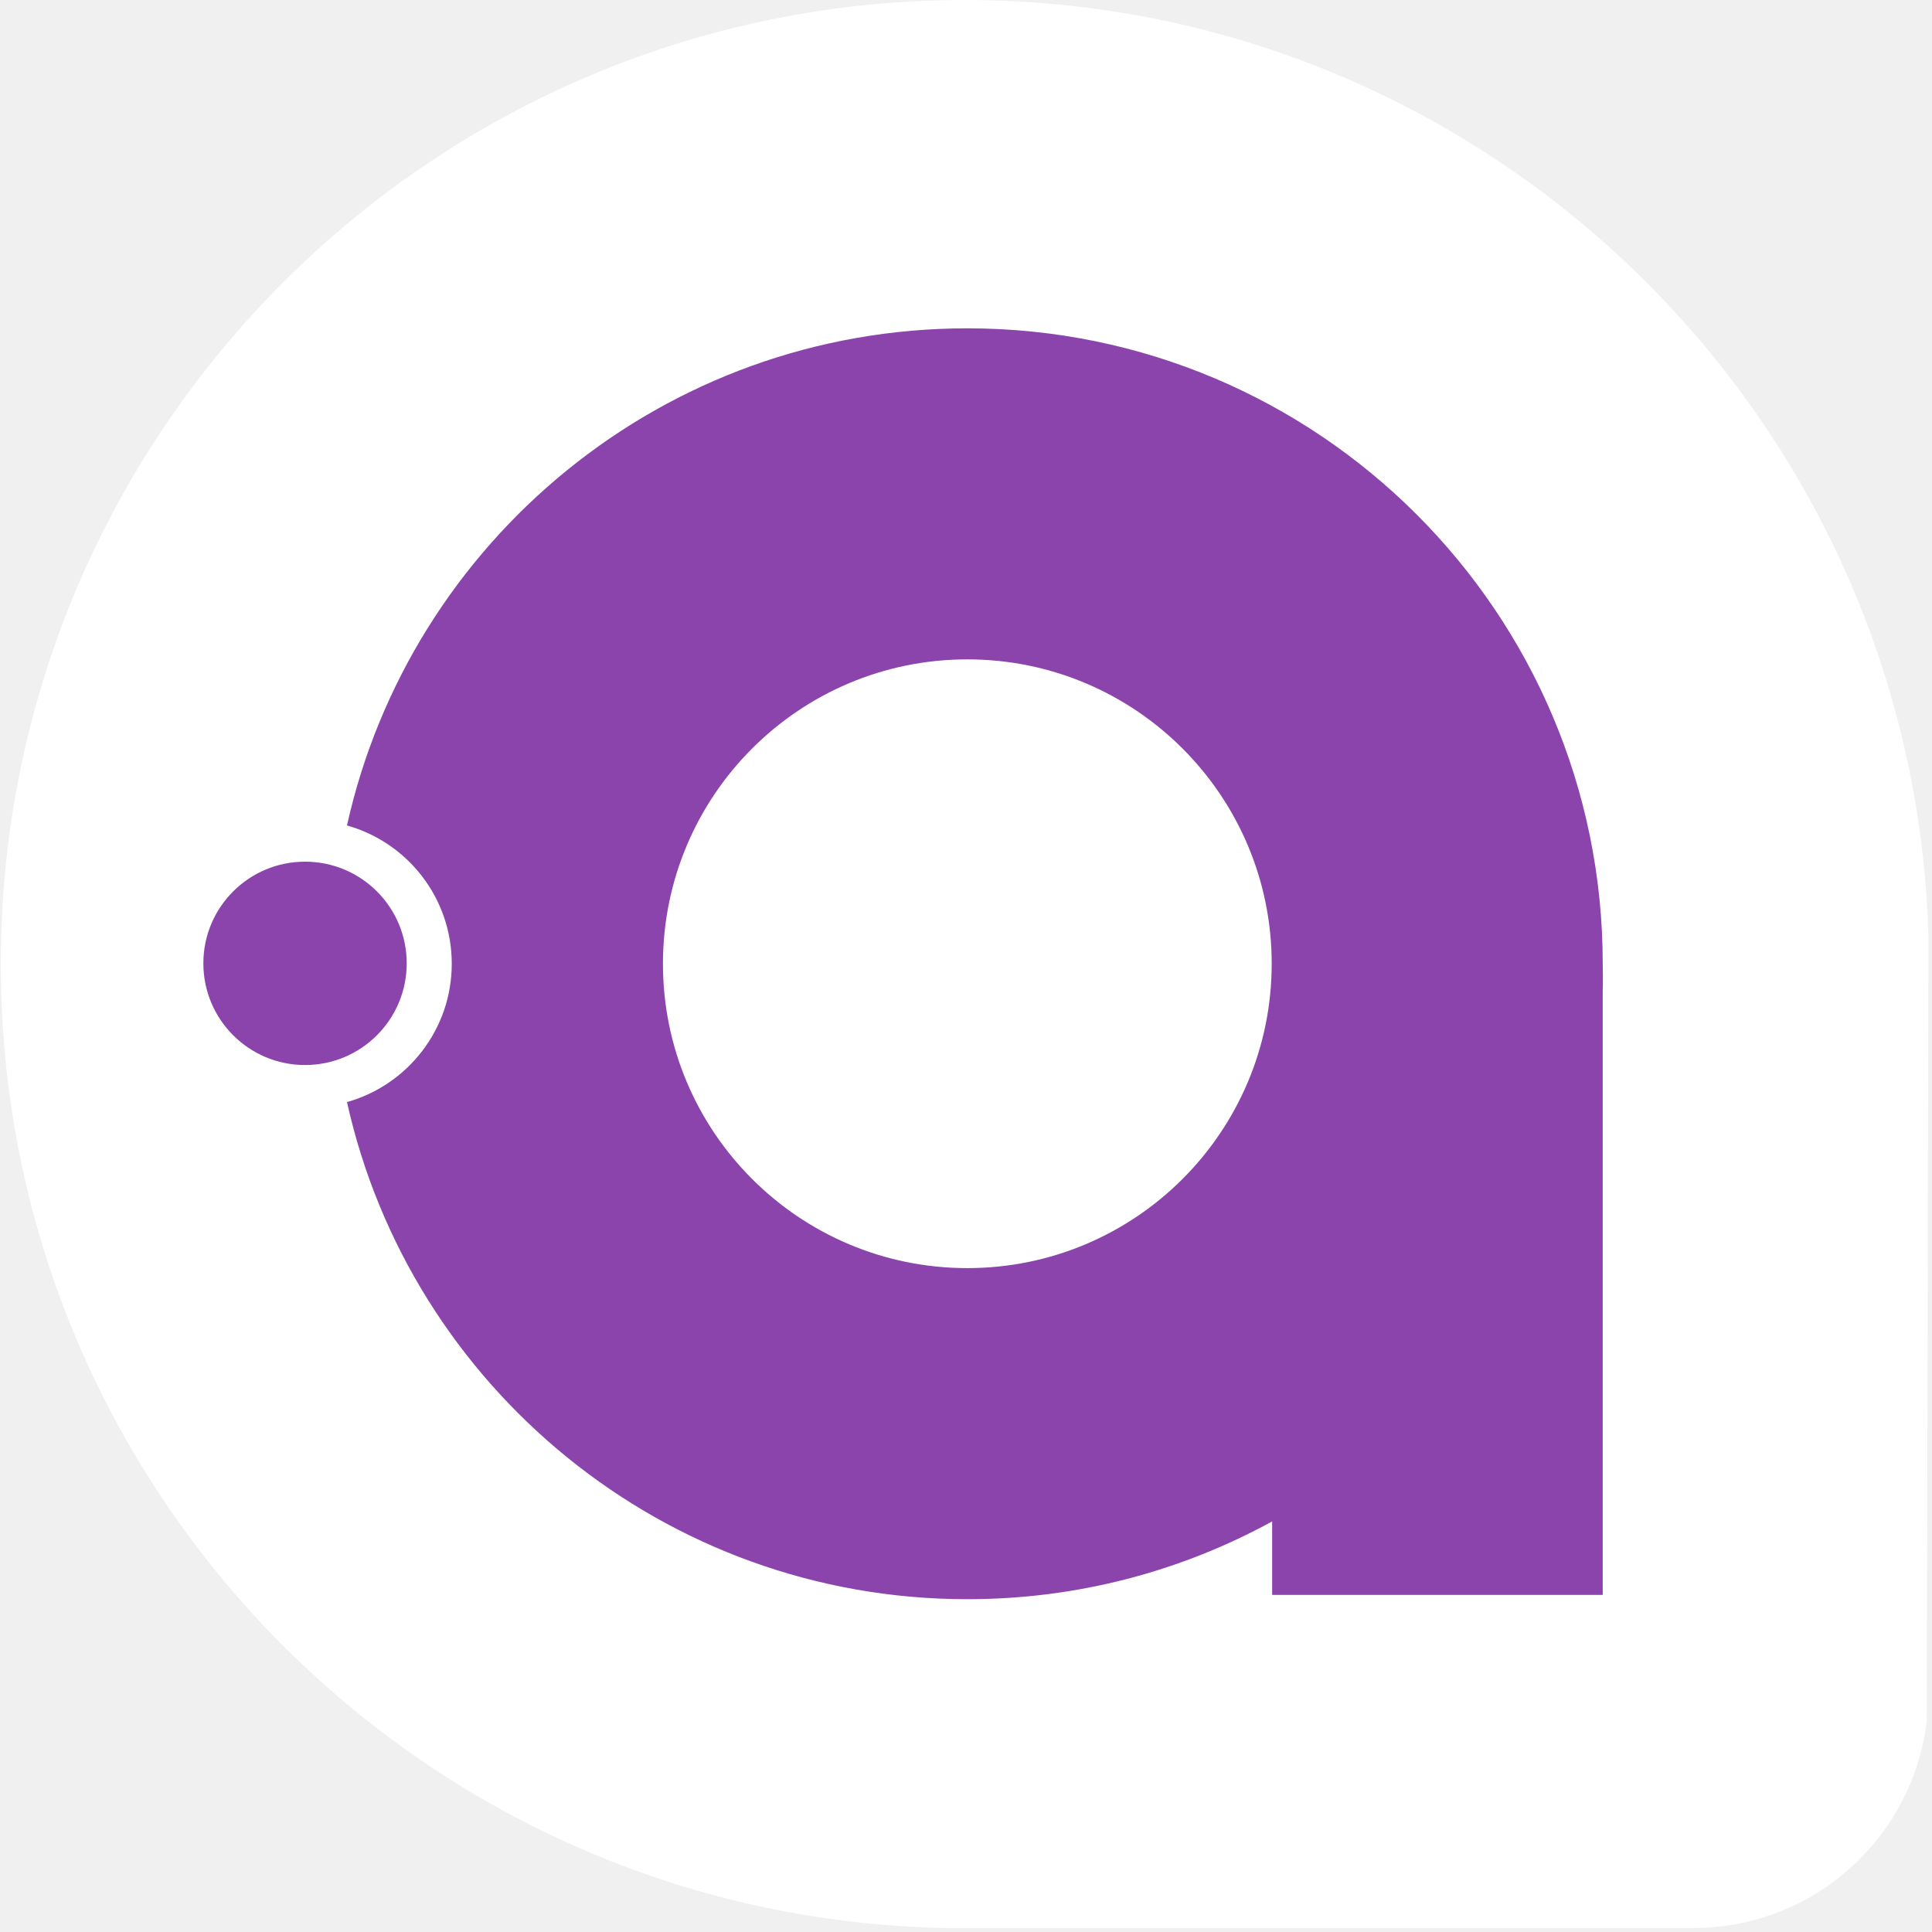
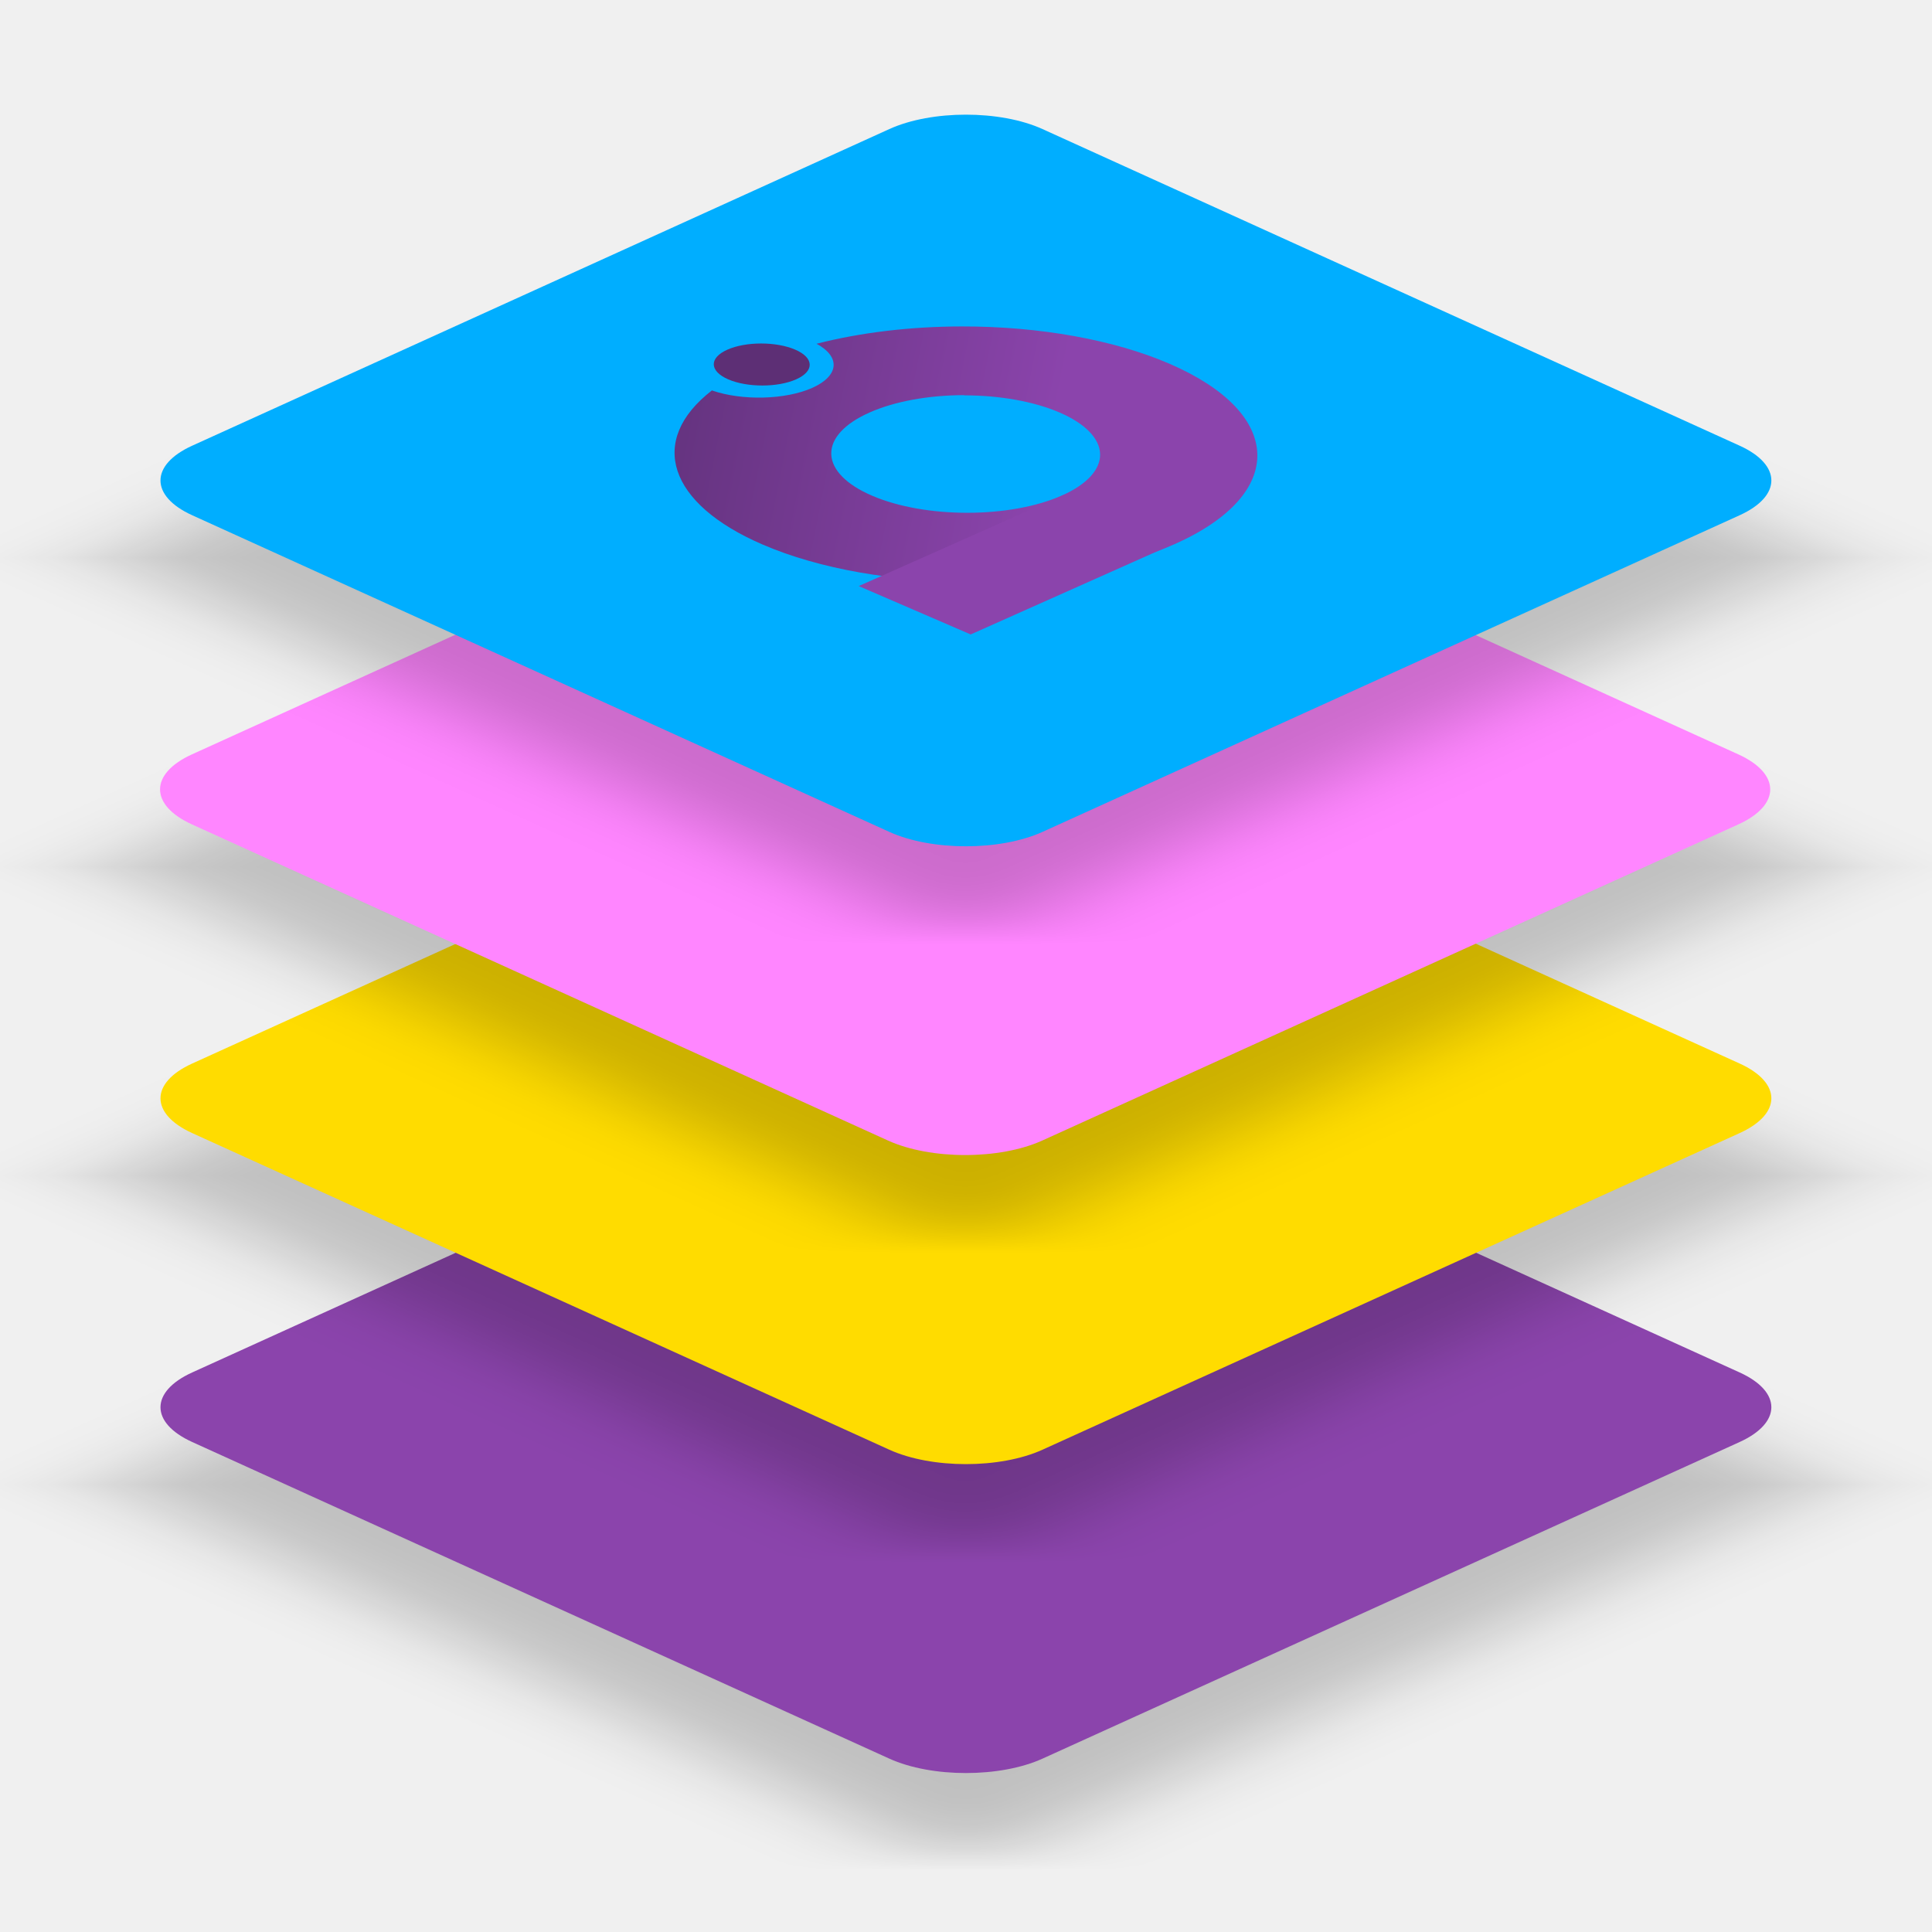
- <svg xmlns="http://www.w3.org/2000/svg" width="35" height="35" viewBox="0 0 35 35" fill="none">
-   <path d="M30.466 34.928C30.536 34.928 30.605 34.928 30.675 34.928C32.86 34.928 34.654 33.292 34.905 31.175L34.936 16.995C34.687 7.567 26.966 0 17.478 0C7.833 0 0.014 7.819 0.014 17.464C0.014 27.006 7.666 34.763 17.169 34.928H30.466Z" fill="white" />
-   <path fill-rule="evenodd" clip-rule="evenodd" d="M17.524 5.948C12.027 5.948 7.43 9.801 6.286 14.954C7.381 15.261 8.184 16.266 8.184 17.459C8.184 18.652 7.381 19.658 6.286 19.965C7.43 25.117 12.027 28.971 17.524 28.971C19.525 28.971 21.407 28.46 23.046 27.562V28.893H29.035V17.936C29.041 17.791 29.035 17.606 29.035 17.459C29.035 11.102 23.881 5.948 17.524 5.948ZM12.01 17.459C12.01 14.414 14.479 11.945 17.524 11.945C20.569 11.945 23.038 14.414 23.038 17.459C23.038 20.505 20.569 22.973 17.524 22.973C14.479 22.973 12.01 20.505 12.01 17.459Z" fill="#8B44AC" />
-   <path d="M7.368 17.452C7.368 18.469 6.544 19.294 5.526 19.294C4.509 19.294 3.684 18.469 3.684 17.452C3.684 16.434 4.509 15.61 5.526 15.61C6.544 15.61 7.368 16.434 7.368 17.452Z" fill="#8B44AC" />
+ <svg xmlns="http://www.w3.org/2000/svg" xmlns:xlink="http://www.w3.org/1999/xlink" width="34.113" height="34.113" viewBox="0 0 9.026 9.026" version="1.1" id="svg8">
+   <defs id="defs2">
+     <filter style="color-interpolation-filters:sRGB" id="filter1529-8-0-9" x="-0.112" width="1.224" y="-0.112" height="1.224">
+       <feGaussianBlur stdDeviation="0.15" id="feGaussianBlur1531-7-2-8" />
+     </filter>
+     <filter style="color-interpolation-filters:sRGB" id="filter1529-8-0" x="-0.112" width="1.224" y="-0.112" height="1.224">
+       <feGaussianBlur stdDeviation="0.15" id="feGaussianBlur1531-7-2" />
+     </filter>
+     <filter style="color-interpolation-filters:sRGB" id="filter1529-8" x="-0.112" width="1.224" y="-0.112" height="1.224">
+       <feGaussianBlur stdDeviation="0.15" id="feGaussianBlur1531-7" />
+     </filter>
+     <filter style="color-interpolation-filters:sRGB" id="filter1529" x="-0.112" width="1.224" y="-0.112" height="1.224">
+       <feGaussianBlur stdDeviation="0.15" id="feGaussianBlur1531" />
+     </filter>
+     <linearGradient xlink:href="#linearGradient896" id="linearGradient1043" gradientUnits="userSpaceOnUse" gradientTransform="matrix(0.00287852,0.00124157,-0.00280369,0.00124762,6.256168,3.565515)" x1="112.099" y1="556.446" x2="442.895" y2="285.795" />
+     <linearGradient id="linearGradient896">
+       <stop style="stop-color:#663481;stop-opacity:1" offset="0" id="stop892" />
+       <stop style="stop-color:#8b44ac;stop-opacity:1" offset="1" id="stop894" />
+     </linearGradient>
+   </defs>
+   <g id="layer1" transform="translate(-1.837137,-2.292961)">
+     <rect style="fill:#000000;fill-opacity:0.201;fill-rule:evenodd;stroke-width:0.275;filter:url(#filter1529-8-0-9)" id="rect58-1-1-2-1-2" width="3.199" height="3.199" x="-4.132" y="6.745" ry="0" transform="matrix(1.241805,-0.564006,1.241805,0.564006,-0.86733,3.093907)" />
+     <rect style="fill:#8b44ac;fill-opacity:1;fill-rule:evenodd;stroke-width:0.375" id="rect58-0-0-9-7" width="4.363" height="4.363" x="-9.416" y="12.027" ry="0.393" transform="matrix(0.910491,-0.413529,0.910491,0.413529,0,0)" />
+     <rect style="fill:#000000;fill-opacity:0.201;fill-rule:evenodd;stroke-width:0.275;filter:url(#filter1529-8-0)" id="rect58-1-1-2-1" width="3.199" height="3.199" x="-4.132" y="6.745" ry="0" transform="matrix(1.241805,-0.564006,1.241805,0.564006,-0.8705036,1.650462)" />
+     <rect style="fill:#ffdc00;fill-opacity:1;fill-rule:evenodd;stroke-width:0.375" id="rect58-0-0-4" width="4.363" height="4.363" x="-7.671" y="10.282" ry="0.393" transform="matrix(0.910491,-0.413529,0.910491,0.413529,0,0)" />
+     <rect style="fill:#000000;fill-opacity:0.201;fill-rule:evenodd;stroke-width:0.275;filter:url(#filter1529-8)" id="rect58-1-1-2" width="3.199" height="3.199" x="-4.132" y="6.745" ry="0" transform="matrix(1.241805,-0.564006,1.241805,0.564006,-0.8705036,0.2070168)" />
+     <rect style="fill:#ff86ff;fill-opacity:1;fill-rule:evenodd;stroke-width:0.375" id="rect58-0-9" width="4.363" height="4.363" x="-5.928" y="8.535" ry="0.396" transform="matrix(0.910491,-0.413529,0.910491,0.413529,0,0)" />
+     <rect style="fill:#000000;fill-opacity:0.201;fill-rule:evenodd;stroke-width:0.275;filter:url(#filter1529)" id="rect58-1-1" width="3.199" height="3.199" x="-4.132" y="6.745" ry="0" transform="matrix(1.241805,-0.564006,1.241805,0.564006,-0.8705036,-1.236429)" />
+     <rect style="fill:#00aeff;fill-opacity:1;fill-rule:evenodd;stroke-width:0.375" id="rect58-1" width="4.363" height="4.363" x="-4.181" y="6.792" ry="0.393" transform="matrix(0.910491,-0.413529,0.910491,0.413529,0,0)" />
+     <path id="circle4-6-4" style="fill:url(#linearGradient1043);fill-opacity:1;stroke-width:0.005" d="M 6.332,3.818 A 1.361,0.596 0.333 0 0 5.652,3.899 0.353,0.155 0.333 0 1 5.632,4.105 0.353,0.155 0.333 0 1 5.163,4.117 1.361,0.596 0.333 0 0 5.4,4.837 1.361,0.596 0.333 0 0 7.325,4.835 1.361,0.596 0.333 0 0 7.3,3.992 1.361,0.596 0.333 0 0 6.332,3.818 Z m 0.01,0.322 a 0.627,0.274 0.333 0 1 0.445,0.08 0.627,0.274 0.333 0 1 0.011,0.388 0.627,0.274 0.333 0 1 -0.886,0.001 0.627,0.274 0.333 0 1 -0.012,-0.389 0.627,0.274 0.333 0 1 0.441,-0.081 z" />
+     <ellipse style="fill:#5d2f75;stroke:none;stroke-width:0.066;stroke-miterlimit:10" id="circle21-6" cy="2.084" cx="7.95" class="st3" transform="matrix(0.9182276,0.3960532,-0.9136255,0.4065569,0,0)" rx="0.175" ry="0.171" />
+     <path id="rect19-7" style="fill:#8b44ac;stroke-width:0.008" d="M 6.811,4.603 5.849,5.031 6.372,5.257 7.334,4.828 Z" />
+   </g>
+   <style type="text/css" id="style2">
+ 	.st0{fill:#FFFFFF;}
+ 	.st1{fill:none;stroke:url(#SVGID_1_);stroke-width:60;stroke-miterlimit:10;}
+ 	.st2{fill:#8B44AC;}
+ 	.st3{fill:#5D2F75;stroke:#FFFFFF;stroke-width:10;stroke-miterlimit:10;}
+ </style>
</svg>
